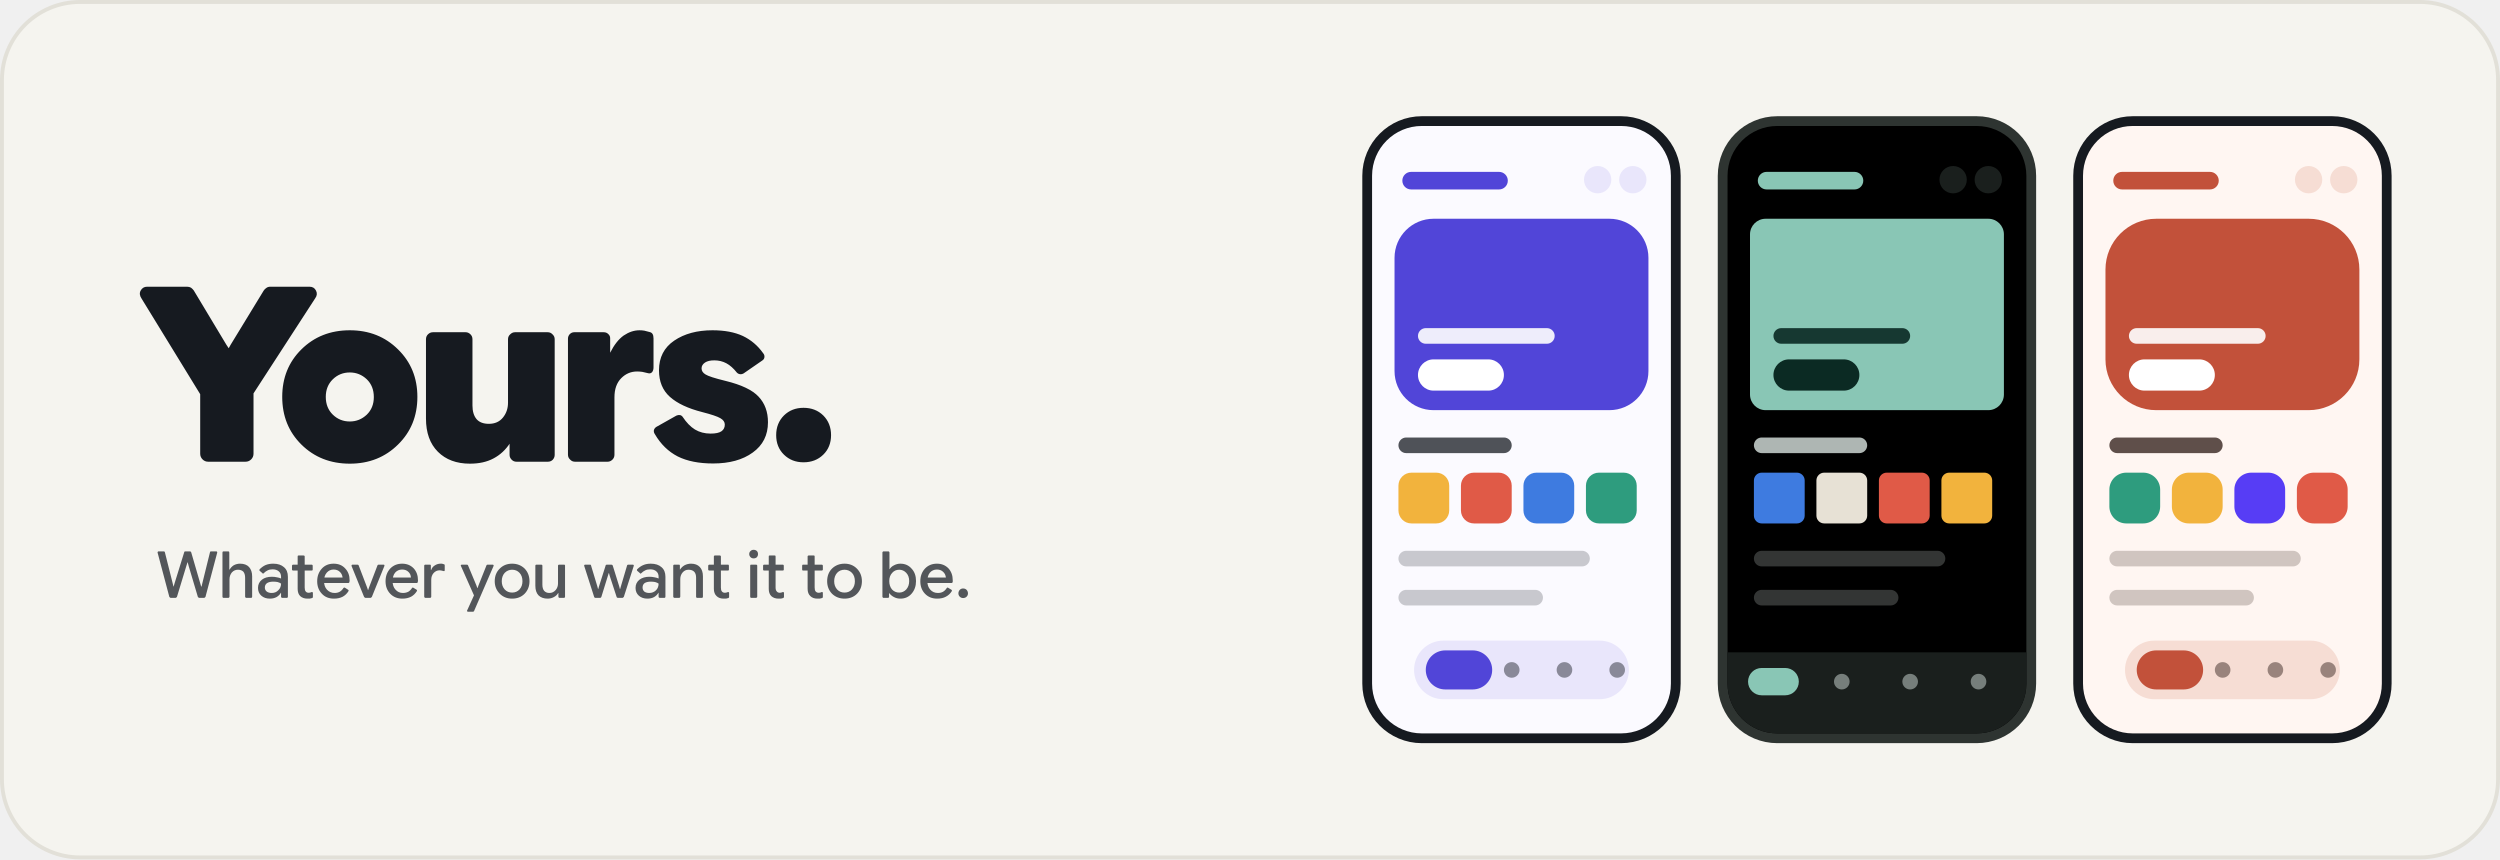
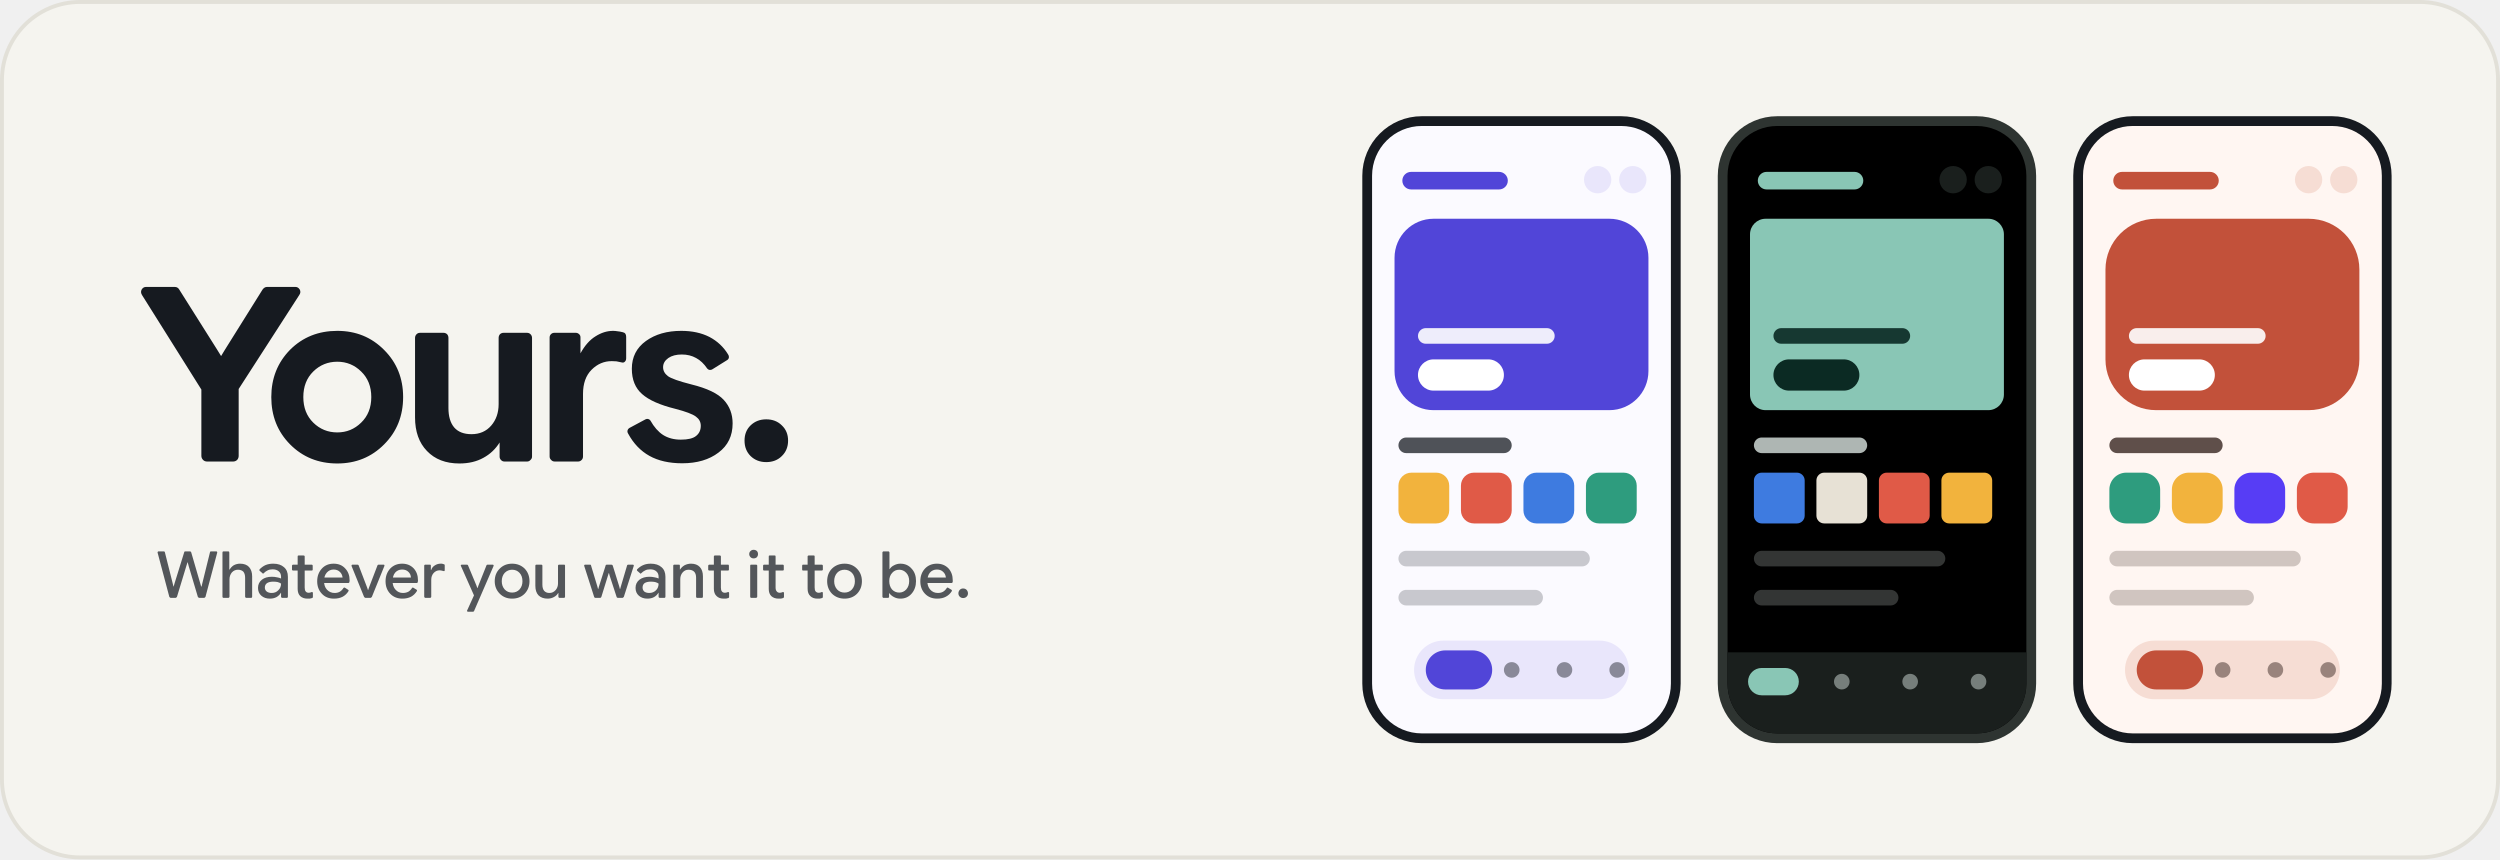
<svg xmlns="http://www.w3.org/2000/svg" width="1280" height="440" viewBox="0 0 1280 440" role="img" aria-label="Yours. Whatever you want it to be.">
  <style>
.p1,.p2,.p3{animation:float 7.5s ease-in-out infinite}
.p2{animation-delay:-2.5s}.p3{animation-delay:-5s}
@keyframes float{0%,100%{transform:translateY(0)}50%{transform:translateY(-10px)}}
@media (prefers-reduced-motion: reduce){*{animation:none!important}}</style>
  <rect x="1" y="1" width="1278" height="438" rx="40" fill="#F5F4EF" stroke="#E2E0D8" stroke-width="2" />
-   <path fill="#161A20" d="M103.1 202.8 72.5 152.9Q71 150.7 72 148.8Q73.1 146.8 75.3 146.8H95.8Q96.9 146.8 97.8 147.3Q98.6 147.9 99.2 148.7L115.9 176.5L117.1 178.3L118.1 176.5L135 148.8Q135.5 148 136.4 147.4Q137.2 146.8 138.4 146.8H158.5Q160.8 146.8 161.8 148.8Q162.8 150.8 161.4 152.7L128.9 202.8ZM106.6 236.4Q104.9 236.4 103.7 235.2Q102.5 234 102.5 232.3V192.9H129.8V232.3Q129.8 234 128.6 235.2Q127.4 236.4 125.7 236.4ZM179.1 237.4Q164.2 237.4 154.3 227.6Q144.5 217.9 144.5 203.2Q144.5 188.6 154.3 178.9Q164.2 169.1 179.1 169.1Q193.9 169.1 203.8 178.9Q213.7 188.6 213.7 203.2Q213.7 217.9 203.8 227.6Q193.9 237.4 179.1 237.4ZM179.1 215.8Q184.1 215.8 187.8 212.3Q191.4 208.8 191.4 203.3Q191.4 197.7 187.8 194.2Q184.1 190.7 179.1 190.7Q174 190.7 170.4 194.2Q166.8 197.7 166.8 203.2Q166.8 208.8 170.4 212.3Q174 215.8 179.1 215.8ZM240.6 237.4Q230.3 237.4 224.2 231.3Q218.1 225.2 218.1 214.3V173.7Q218.1 172.2 219.1 171.2Q220.2 170.1 221.7 170.1H238.4Q239.8 170.1 240.9 171.2Q241.9 172.2 241.9 173.7V207.6Q241.9 212.1 244 214.6Q246.1 217 250.3 217Q254.9 217 257.5 213.8Q260.1 210.6 260.1 206.2V173.7Q260.1 172.2 261.2 171.2Q262.3 170.1 263.7 170.1H280.4Q281.9 170.1 282.9 171.2Q284 172.2 284 173.7V232.9Q284 234.3 283 235.4Q282 236.4 280.5 236.4H264.4Q263 236.4 262 235.4Q260.9 234.3 260.9 232.9V218.1L270 226.9H261.1Q257.8 232 252.7 234.7Q247.7 237.4 240.6 237.4ZM294.4 236.4Q292.9 236.4 291.9 235.3Q290.8 234.3 290.8 232.8V173.4Q290.8 172.1 291.7 171.1Q292.7 170.1 294 170.1H309.1Q310.5 170.1 311.4 171Q312.4 171.9 312.4 173.1V182.6L310.5 180.6H312.4Q315.4 174.6 319.3 171.8Q323.3 169.1 327.4 169.1Q328.7 169.1 329.9 169.3Q331.1 169.6 332.6 170Q333.6 170.2 334.1 171Q334.6 171.8 334.6 173.3V188.1Q334.6 189.6 333.9 190.5Q333.1 191.4 331.9 191.1Q330.3 190.7 328.9 190.4Q327.5 190.2 326.2 190.2Q321.5 190.2 318.1 193.6Q314.6 197.1 314.6 203.4V232.8Q314.6 234.3 313.6 235.3Q312.5 236.4 311.1 236.4ZM365.1 237.3Q354.2 237.3 347 233.7Q339.8 230 335.3 222.3Q334.6 221.3 334.8 220.2Q335.1 219.2 336 218.6L346.3 212.8Q347.2 212.4 348.1 212.5Q349 212.7 349.5 213.4Q352.4 217.8 355.8 219.9Q359.3 222 363.8 222Q367.7 222 369.4 220.8Q371.1 219.6 371.1 217.4Q371.1 215.4 368.8 214.1Q366.6 212.8 359.6 211Q348.6 208.2 343 203.2Q337.4 198.2 337.4 189.6Q337.4 179.7 345.2 174.4Q353 169.1 364.8 169.1Q374 169.1 380.3 172Q386.6 175 390.7 180.8Q391.5 181.7 391.4 182.8Q391.3 183.9 390.4 184.5L380.7 191.2Q379.9 191.7 379 191.6Q378 191.5 377.3 190.8Q374.7 187.5 371.9 186Q369.1 184.5 365.7 184.5Q362.7 184.5 361 185.6Q359.2 186.8 359.2 188.6Q359.2 190.5 361.2 191.7Q363.2 193 371.4 195Q383.7 198 388.4 203.1Q393.2 208.2 393.2 216.2Q393.2 226.1 385.4 231.7Q377.7 237.3 365.1 237.3ZM411.4 236.7Q405.4 236.7 401.4 232.8Q397.4 228.9 397.4 222.8Q397.4 216.7 401.4 212.7Q405.4 208.8 411.4 208.8Q417.5 208.8 421.5 212.7Q425.5 216.7 425.5 222.8Q425.5 228.9 421.5 232.8Q417.5 236.7 411.4 236.7Z" />
+   <path fill="#161A20" d="M103.7 200.4 72.8 151.2Q71.8 149.7 72.5 148.3Q73.3 146.9 74.8 146.9H89.4Q90.3 146.9 90.9 147.3Q91.5 147.7 91.8 148.3L111.1 178.9L113.2 182.3L115.2 179L134.4 148.3Q134.8 147.7 135.4 147.3Q136 146.9 136.8 146.9H151.2Q152.7 146.9 153.5 148.3Q154.2 149.7 153.2 151.1L121.4 200.4ZM106 236.3Q104.8 236.3 104 235.5Q103.1 234.6 103.1 233.4V192.5H122.2V233.4Q122.2 234.6 121.4 235.5Q120.5 236.3 119.4 236.3ZM172.7 237.3Q158.2 237.3 148.5 227.5Q138.9 217.8 138.9 203.3Q138.9 188.9 148.5 179.1Q158.2 169.4 172.7 169.4Q187 169.4 196.7 179.2Q206.4 188.9 206.4 203.3Q206.4 217.8 196.7 227.5Q187 237.3 172.7 237.3ZM172.7 221.4Q179.8 221.4 184.9 216.4Q190.1 211.4 190.1 203.3Q190.1 195.2 184.9 190.2Q179.8 185.2 172.7 185.2Q165.5 185.2 160.4 190.2Q155.3 195.2 155.3 203.3Q155.3 211.4 160.4 216.4Q165.5 221.4 172.7 221.4ZM235.2 237.3Q224.7 237.3 218.6 230.9Q212.5 224.6 212.5 213.7V173Q212.5 171.9 213.3 171.1Q214 170.4 215.1 170.4H227.1Q228.1 170.4 228.9 171.1Q229.6 171.9 229.6 173V208.9Q229.6 215.3 232.5 218.8Q235.5 222.3 241.4 222.3Q247.7 222.3 251.5 217.9Q255.3 213.5 255.3 206.9V173Q255.3 171.9 256 171.1Q256.8 170.4 257.8 170.4H269.8Q270.9 170.4 271.6 171.1Q272.4 171.9 272.4 173V233.8Q272.4 234.8 271.6 235.5Q270.9 236.3 269.9 236.3H258.3Q257.2 236.3 256.5 235.5Q255.8 234.8 255.8 233.8V219.6L262.6 226.4H255.9Q252.7 231.6 247.5 234.4Q242.3 237.3 235.2 237.3ZM284 236.3Q282.9 236.3 282.2 235.5Q281.4 234.8 281.4 233.7V172.8Q281.4 171.8 282.1 171.1Q282.8 170.4 283.8 170.4H294.8Q295.8 170.4 296.5 171.1Q297.2 171.7 297.2 172.7V182.2L296.1 180.9H297.2Q300.5 174.9 304.9 172.2Q309.3 169.4 313.9 169.4Q315 169.4 316.1 169.6Q317.3 169.7 318.9 170.1Q319.8 170.3 320.2 170.9Q320.6 171.5 320.6 172.5V183.4Q320.6 184.5 320 185.1Q319.4 185.8 318.5 185.6Q316.9 185.2 315.6 185Q314.3 184.9 313.2 184.9Q307.3 184.9 302.9 189.3Q298.5 193.7 298.5 201.7V233.7Q298.5 234.8 297.8 235.5Q297 236.3 296 236.3ZM349.3 237.2Q339.3 237.2 332.5 233.4Q325.7 229.6 321.6 222Q321.1 221.2 321.3 220.4Q321.5 219.6 322.3 219.1L330.5 214.7Q331.1 214.4 331.8 214.5Q332.6 214.7 333 215.3Q335.8 220.3 339.5 222.7Q343.3 225.1 348.6 225.1Q354.1 225.1 356.4 223.2Q358.8 221.3 358.8 218Q358.8 215.1 356.3 213.3Q353.8 211.4 345.7 209.3Q334 206.4 328.8 201.8Q323.5 197.2 323.5 188.8Q323.5 179.8 330.7 174.6Q337.9 169.4 348.8 169.4Q357.1 169.4 363.2 172.5Q369.3 175.7 372.8 181.5Q373.3 182.2 373.2 183Q373.1 183.8 372.4 184.3L364.7 189.1Q364.1 189.5 363.3 189.4Q362.6 189.3 362.1 188.7Q359.6 185 356.4 183.3Q353.2 181.5 349.1 181.5Q344.8 181.5 342.2 183.3Q339.5 185.2 339.5 188Q339.5 190.7 342 192.6Q344.5 194.4 353.9 196.8Q366.1 199.8 370.6 204.8Q375.1 209.7 375.1 216.8Q375.1 226.3 367.9 231.7Q360.7 237.2 349.3 237.2ZM392.3 236.6Q387.5 236.6 384.3 233.5Q381.2 230.4 381.2 225.6Q381.2 220.8 384.3 217.8Q387.5 214.7 392.3 214.7Q397.2 214.7 400.3 217.8Q403.5 220.8 403.5 225.6Q403.5 230.4 400.3 233.5Q397.2 236.6 392.3 236.6Z" />
  <path fill="#161A20" fill-opacity="0.72" d="M87.4 306.1Q87.2 306.1 87 305.9Q86.8 305.8 86.7 305.6L80.7 283Q80.6 282.7 80.8 282.5Q80.9 282.3 81.2 282.3H83.9Q84.1 282.3 84.2 282.4Q84.4 282.6 84.4 282.7L88.4 298.6L88.8 300.3H88.9L89.4 298.6L94.3 282.8Q94.3 282.6 94.5 282.4Q94.7 282.3 94.9 282.3H97.3Q97.5 282.3 97.6 282.4Q97.8 282.6 97.9 282.8L102.5 298.6L103 300.3H103.2L103.6 298.6L107.5 282.8Q107.5 282.6 107.7 282.4Q107.8 282.3 108 282.3H110.7Q111 282.3 111.1 282.5Q111.3 282.7 111.2 283L105.2 305.6Q105.1 305.8 104.9 305.9Q104.7 306.1 104.5 306.1H102Q101.7 306.1 101.6 305.9Q101.4 305.8 101.3 305.6L96.6 289.8L96.1 287.9H96L95.4 289.8L90.6 305.6Q90.5 305.8 90.3 305.9Q90.1 306.1 89.9 306.1ZM114.4 306.1Q114.2 306.1 114 305.9Q113.9 305.7 113.9 305.5V282.9Q113.9 282.6 114 282.5Q114.2 282.3 114.4 282.3H116.9Q117.1 282.3 117.3 282.5Q117.4 282.6 117.4 282.9V291.6H117.6Q118.3 290.3 119.7 289.4Q121.2 288.6 122.9 288.6Q125.9 288.6 127.5 290.3Q129.1 292.1 129.1 295.1V305.5Q129.1 305.7 129 305.9Q128.8 306.1 128.6 306.1H126.1Q125.8 306.1 125.7 305.9Q125.5 305.7 125.5 305.5V295.8Q125.5 293.8 124.6 292.7Q123.6 291.7 121.8 291.7Q120 291.7 118.7 293.1Q117.5 294.6 117.5 296.6V305.5Q117.5 305.7 117.3 305.9Q117.2 306.1 116.9 306.1ZM138.2 306.5Q135.5 306.5 133.8 305Q132.1 303.5 132.1 301Q132.1 298.4 134.1 296.8Q136 295.3 139.2 295.3Q140.6 295.3 141.9 295.6Q143.1 295.8 143.9 296.2V295.3Q143.9 293.5 142.7 292.5Q141.5 291.5 139.6 291.5Q138.1 291.5 137.1 292Q136 292.5 135 293.5Q134.9 293.7 134.7 293.7Q134.5 293.7 134.4 293.5L132.9 292.2Q132.8 292 132.8 291.9Q132.8 291.7 132.9 291.5Q134.4 290 136 289.3Q137.7 288.6 139.9 288.6Q143.4 288.6 145.4 290.4Q147.4 292.1 147.4 295.3V305.5Q147.4 305.7 147.3 305.9Q147.1 306.1 146.9 306.1H144.4Q144.2 306.1 144.1 305.9Q143.9 305.8 143.9 305.6V302.1L144.9 303.5H143.8Q143.1 304.8 141.6 305.7Q140.1 306.5 138.2 306.5ZM139.1 303.6Q141.2 303.6 142.5 302.2Q143.9 300.9 143.9 298.8V298.8Q143.2 298.3 142.1 298Q141.1 297.8 139.9 297.8Q138 297.8 136.8 298.5Q135.6 299.3 135.6 300.8Q135.6 302.1 136.6 302.9Q137.6 303.6 139.1 303.6ZM157.4 306.5Q155.1 306.5 153.7 305.2Q152.4 303.9 152.4 301.5V284.9Q152.4 284.7 152.5 284.5Q152.7 284.4 152.9 284.4H155.4Q155.6 284.4 155.8 284.5Q156 284.7 156 284.9V300.8Q156 302.2 156.5 302.8Q157 303.5 158.1 303.5Q158.4 303.5 158.8 303.4Q159.2 303.3 159.7 303.1Q159.9 303.1 160 303.2Q160.2 303.3 160.2 303.6V305.7Q160.2 305.9 160.1 306Q160 306.1 159.8 306.2Q159.1 306.4 158.6 306.5Q158 306.5 157.4 306.5ZM150 292.1Q149.8 292.1 149.7 292Q149.5 291.9 149.5 291.7V289.6Q149.5 289.4 149.7 289.3Q149.8 289.1 150 289.1H159.7Q159.8 289.1 160 289.3Q160.1 289.4 160.1 289.6V291.7Q160.1 291.9 160 292Q159.8 292.1 159.7 292.1ZM171 306.5Q167.1 306.5 164.8 304Q162.4 301.5 162.4 297.6Q162.4 293.7 164.8 291.1Q167.1 288.6 170.8 288.6Q174.5 288.6 176.7 291Q179 293.4 179 297.1Q179 297.3 179 297.5Q179 297.6 178.9 297.9Q178.9 298.1 178.8 298.3Q178.6 298.5 178.3 298.5L164.3 298.5V295.7H175.4Q175.2 293.9 174 292.8Q172.8 291.6 170.8 291.6Q168.7 291.6 167.3 293.2Q165.9 294.8 165.9 297.5Q165.9 300.3 167.4 301.9Q169 303.6 171.3 303.6Q172.8 303.6 173.9 303Q175 302.4 175.9 301Q176.1 300.9 176.3 300.8Q176.4 300.8 176.6 300.9L178.3 302Q178.5 302.1 178.5 302.3Q178.5 302.5 178.4 302.7Q177.3 304.5 175.5 305.5Q173.6 306.5 171 306.5ZM187.1 306.1Q186.9 306.1 186.7 305.9Q186.5 305.8 186.4 305.6L180 289.8Q179.9 289.5 180.1 289.3Q180.2 289.1 180.5 289.1H183.1Q183.3 289.1 183.4 289.2Q183.6 289.3 183.6 289.4L188 300.9L188.4 302.1H188.5L188.9 300.9L193.3 289.4Q193.4 289.3 193.5 289.2Q193.6 289.1 193.8 289.1H196.4Q196.7 289.1 196.8 289.3Q196.9 289.5 196.8 289.8L190.4 305.6Q190.3 305.8 190.1 305.9Q189.9 306.1 189.7 306.1ZM206 306.5Q202.2 306.5 199.8 304Q197.4 301.5 197.4 297.6Q197.4 293.7 199.8 291.1Q202.2 288.6 205.9 288.6Q209.5 288.6 211.8 291Q214 293.4 214 297.1Q214 297.3 214 297.5Q214 297.6 213.9 297.9Q213.9 298.1 213.8 298.3Q213.6 298.5 213.4 298.5L199.3 298.5V295.7H210.4Q210.3 293.9 209.1 292.8Q207.9 291.6 205.9 291.6Q203.7 291.6 202.3 293.2Q201 294.8 201 297.5Q201 300.3 202.5 301.9Q204 303.6 206.3 303.6Q207.8 303.6 209 303Q210.1 302.4 211 301Q211.1 300.9 211.3 300.8Q211.5 300.8 211.6 300.9L213.4 302Q213.5 302.1 213.5 302.3Q213.6 302.5 213.4 302.7Q212.3 304.5 210.5 305.5Q208.6 306.5 206 306.5ZM217.8 306.1Q217.5 306.1 217.4 305.9Q217.2 305.7 217.2 305.5V289.6Q217.2 289.4 217.4 289.2Q217.5 289.1 217.7 289.1H220.1Q220.3 289.1 220.5 289.2Q220.6 289.4 220.6 289.6V292.2L220.2 291.8H220.8Q221.2 290.4 222.6 289.5Q224 288.6 225.5 288.6Q225.9 288.6 226.3 288.6Q226.8 288.7 227.3 288.9Q227.5 288.9 227.6 289.1Q227.7 289.2 227.7 289.4V292Q227.7 292.2 227.6 292.3Q227.4 292.5 227.2 292.4Q226.4 292.2 225.9 292.1Q225.4 292 225.1 292Q223.3 292 222 293.4Q220.8 294.8 220.8 296.8V305.5Q220.8 305.7 220.6 305.9Q220.5 306.1 220.3 306.1ZM239.6 313.2Q239.3 313.2 239.2 313Q239 312.8 239.2 312.5L243.1 303.9L243.2 306L236 289.8Q235.8 289.5 236 289.3Q236.2 289.1 236.4 289.1H239.1Q239.2 289.1 239.4 289.2Q239.5 289.3 239.6 289.4L243.9 299.7L244.4 301.1H244.5L245 299.7L249.1 289.4Q249.2 289.3 249.3 289.2Q249.5 289.1 249.6 289.1H252.2Q252.5 289.1 252.7 289.3Q252.8 289.5 252.7 289.8L242.7 312.9Q242.6 313 242.5 313.1Q242.4 313.2 242.2 313.2ZM262.2 306.5Q258.4 306.5 255.9 304Q253.3 301.4 253.3 297.6Q253.3 293.6 255.9 291.1Q258.4 288.6 262.2 288.6Q266 288.6 268.6 291.1Q271.1 293.7 271.1 297.6Q271.1 301.4 268.6 304Q266.1 306.5 262.2 306.5ZM262.2 303.4Q264.5 303.4 266 301.8Q267.5 300.1 267.5 297.6Q267.5 294.9 266 293.3Q264.5 291.7 262.2 291.7Q260 291.7 258.4 293.3Q256.9 295 256.9 297.6Q256.9 300.1 258.4 301.8Q259.9 303.4 262.2 303.4ZM280.4 306.5Q277.4 306.5 275.7 304.8Q274.1 303.1 274.1 299.9V289.6Q274.1 289.4 274.3 289.2Q274.4 289.1 274.6 289.1H277.1Q277.4 289.1 277.5 289.2Q277.7 289.4 277.7 289.6V299.3Q277.7 301.4 278.6 302.5Q279.6 303.6 281.3 303.6Q283.2 303.6 284.5 302.1Q285.7 300.7 285.7 298.7V289.6Q285.7 289.4 285.9 289.2Q286.1 289.1 286.3 289.1H288.8Q289 289.1 289.2 289.2Q289.3 289.4 289.3 289.6V305.5Q289.3 305.8 289.2 305.9Q289 306.1 288.8 306.1H286.4Q286.2 306.1 286.1 305.9Q285.9 305.8 285.9 305.6V302L287.6 303.6H285.8Q285.1 304.9 283.6 305.7Q282.1 306.5 280.4 306.5ZM304.8 306.1Q304.6 306.1 304.4 305.9Q304.2 305.8 304.2 305.6L299.1 289.7Q299 289.5 299.2 289.3Q299.3 289.1 299.6 289.1H302.1Q302.3 289.1 302.5 289.2Q302.6 289.3 302.6 289.5L305.8 300.1L306.2 301.6H306.3L306.7 300.2L310.1 289.5Q310.1 289.3 310.3 289.2Q310.5 289.1 310.7 289.1H313Q313.3 289.1 313.4 289.2Q313.6 289.3 313.7 289.5L317 300.1L317.4 301.6H317.5L317.9 300.2L321.1 289.4Q321.1 289.3 321.3 289.2Q321.4 289.1 321.6 289.1H324Q324.3 289.1 324.4 289.3Q324.6 289.5 324.5 289.7L319.4 305.6Q319.3 305.8 319.1 305.9Q318.9 306.1 318.7 306.1H316.3Q316.1 306.1 315.9 305.9Q315.7 305.8 315.7 305.6L312.1 294.6L311.8 293.4H311.7L311.3 294.6L307.9 305.6Q307.8 305.8 307.7 305.9Q307.5 306.1 307.3 306.1ZM331.5 306.5Q328.8 306.5 327.1 305Q325.4 303.5 325.4 301Q325.4 298.4 327.4 296.8Q329.4 295.3 332.5 295.3Q333.9 295.3 335.2 295.6Q336.4 295.8 337.2 296.2V295.3Q337.2 293.5 336 292.5Q334.9 291.5 332.9 291.5Q331.4 291.5 330.4 292Q329.3 292.5 328.3 293.5Q328.2 293.7 328 293.7Q327.8 293.7 327.7 293.5L326.2 292.2Q326.1 292 326.1 291.9Q326.1 291.7 326.2 291.5Q327.7 290 329.4 289.3Q331 288.6 333.2 288.6Q336.7 288.6 338.7 290.4Q340.7 292.1 340.7 295.3V305.5Q340.7 305.7 340.6 305.9Q340.4 306.1 340.2 306.1H337.8Q337.5 306.1 337.4 305.9Q337.2 305.8 337.2 305.6V302.1L338.2 303.5H337.1Q336.4 304.8 334.9 305.7Q333.4 306.5 331.5 306.5ZM332.4 303.6Q334.5 303.6 335.9 302.2Q337.2 300.9 337.2 298.8V298.8Q336.5 298.3 335.4 298Q334.4 297.8 333.2 297.8Q331.3 297.8 330.1 298.5Q329 299.3 329 300.8Q329 302.1 329.9 302.9Q330.9 303.6 332.4 303.6ZM344.7 305.5V289.6Q344.7 289.4 344.9 289.2Q345 289.1 345.2 289.1H347.6Q347.8 289.1 348 289.2Q348.1 289.4 348.1 289.6V292.1L347.7 291.6H348.2Q349 290.3 350.5 289.4Q352.1 288.6 353.8 288.6Q356.7 288.6 358.3 290.3Q359.9 292 359.9 295.1V305.5Q359.9 305.7 359.8 305.9Q359.6 306.1 359.4 306.1H356.9Q356.7 306.1 356.5 305.9Q356.4 305.7 356.4 305.5V295.8Q356.4 293.7 355.4 292.7Q354.4 291.7 352.5 291.7Q350.7 291.7 349.5 293.1Q348.3 294.5 348.3 296.5V305.5Q348.3 305.7 348.1 305.9Q348 306.1 347.8 306.1H345.3Q345 306.1 344.9 305.9Q344.7 305.7 344.7 305.5ZM370.5 306.5Q368.2 306.5 366.9 305.2Q365.5 303.9 365.5 301.5V284.9Q365.5 284.7 365.7 284.5Q365.8 284.4 366 284.4H368.5Q368.8 284.4 368.9 284.5Q369.1 284.7 369.1 284.9V300.8Q369.1 302.2 369.6 302.8Q370.1 303.5 371.2 303.5Q371.5 303.5 371.9 303.4Q372.3 303.3 372.8 303.1Q373 303.1 373.1 303.2Q373.3 303.3 373.3 303.6V305.7Q373.3 305.9 373.2 306Q373.1 306.1 372.9 306.2Q372.3 306.4 371.7 306.5Q371.1 306.5 370.5 306.5ZM363.1 292.1Q362.9 292.1 362.8 292Q362.6 291.9 362.6 291.7V289.6Q362.6 289.4 362.8 289.3Q362.9 289.1 363.1 289.1H372.8Q373 289.1 373.1 289.3Q373.2 289.4 373.2 289.6V291.7Q373.2 291.9 373.1 292Q373 292.1 372.8 292.1ZM384.6 306.1Q384.4 306.1 384.2 305.9Q384.1 305.7 384.1 305.5V289.6Q384.1 289.4 384.2 289.2Q384.4 289.1 384.6 289.1H387.1Q387.3 289.1 387.5 289.2Q387.7 289.4 387.7 289.6V305.5Q387.7 305.7 387.5 305.9Q387.3 306.1 387.1 306.1ZM385.9 285.9Q384.9 285.9 384.3 285.3Q383.6 284.6 383.6 283.7Q383.6 282.7 384.3 282.1Q384.9 281.5 385.9 281.5Q386.8 281.5 387.5 282.1Q388.1 282.7 388.1 283.7Q388.1 284.6 387.5 285.3Q386.8 285.9 385.9 285.9ZM398.6 306.5Q396.3 306.5 394.9 305.2Q393.6 303.9 393.6 301.5V284.9Q393.6 284.7 393.7 284.5Q393.9 284.4 394.1 284.4H396.6Q396.8 284.4 397 284.5Q397.1 284.7 397.1 284.9V300.8Q397.1 302.2 397.7 302.8Q398.2 303.5 399.3 303.5Q399.6 303.5 400 303.4Q400.4 303.3 400.9 303.1Q401 303.1 401.2 303.2Q401.4 303.3 401.4 303.6V305.7Q401.4 305.9 401.2 306Q401.1 306.1 401 306.2Q400.3 306.4 399.8 306.5Q399.2 306.5 398.6 306.5ZM391.2 292.1Q391 292.1 390.8 292Q390.7 291.9 390.7 291.7V289.6Q390.7 289.4 390.8 289.3Q391 289.1 391.2 289.1H400.8Q401 289.1 401.2 289.3Q401.3 289.4 401.3 289.6V291.7Q401.3 291.9 401.2 292Q401 292.1 400.8 292.1ZM418.5 306.5Q416.2 306.5 414.9 305.2Q413.5 303.9 413.5 301.5V284.9Q413.5 284.7 413.7 284.5Q413.8 284.4 414.1 284.4H416.6Q416.8 284.4 417 284.5Q417.1 284.7 417.1 284.9V300.8Q417.1 302.2 417.6 302.8Q418.2 303.5 419.2 303.5Q419.6 303.5 420 303.4Q420.3 303.3 420.8 303.1Q421 303.1 421.2 303.2Q421.3 303.3 421.3 303.6V305.7Q421.3 305.9 421.2 306Q421.1 306.1 420.9 306.2Q420.3 306.4 419.7 306.5Q419.2 306.5 418.5 306.5ZM411.1 292.1Q410.9 292.1 410.8 292Q410.7 291.9 410.7 291.7V289.6Q410.7 289.4 410.8 289.3Q410.9 289.1 411.1 289.1H420.8Q421 289.1 421.1 289.3Q421.3 289.4 421.3 289.6V291.7Q421.3 291.9 421.1 292Q421 292.1 420.8 292.1ZM432.4 306.5Q428.6 306.5 426 304Q423.5 301.4 423.5 297.6Q423.5 293.6 426 291.1Q428.6 288.6 432.4 288.6Q436.2 288.6 438.7 291.1Q441.3 293.7 441.3 297.6Q441.3 301.4 438.8 304Q436.3 306.5 432.4 306.5ZM432.4 303.4Q434.7 303.4 436.2 301.8Q437.7 300.1 437.7 297.6Q437.7 294.9 436.2 293.3Q434.6 291.7 432.4 291.7Q430.1 291.7 428.6 293.3Q427.1 295 427.1 297.6Q427.1 300.1 428.6 301.8Q430.1 303.4 432.4 303.4ZM461 306.5Q459.2 306.5 457.7 305.7Q456.2 304.9 455.3 303.7H454.4L455.2 302.7V305.6Q455.2 305.8 455.1 305.9Q454.9 306.1 454.7 306.1H452.3Q452.1 306.1 452 305.9Q451.8 305.8 451.8 305.5V282.9Q451.8 282.6 452 282.5Q452.1 282.3 452.3 282.3H454.9Q455.1 282.3 455.2 282.5Q455.4 282.6 455.4 282.9V291.4H455.5Q456.3 290.1 457.8 289.4Q459.3 288.6 461 288.6Q464.5 288.6 466.7 291.1Q469 293.5 469 297.5Q469 301.4 466.7 304Q464.5 306.5 461 306.5ZM460.4 303.4Q462.5 303.4 464 301.8Q465.5 300.1 465.5 297.5Q465.5 294.9 464 293.3Q462.5 291.7 460.4 291.7Q458.2 291.7 456.8 293.3Q455.3 294.9 455.3 297.5Q455.3 300.1 456.7 301.8Q458.2 303.4 460.4 303.4ZM479.8 306.5Q476 306.5 473.6 304Q471.2 301.5 471.2 297.6Q471.2 293.7 473.6 291.1Q476 288.6 479.7 288.6Q483.3 288.6 485.6 291Q487.8 293.4 487.8 297.1Q487.8 297.3 487.8 297.5Q487.8 297.6 487.8 297.9Q487.8 298.1 487.6 298.3Q487.5 298.5 487.2 298.5L473.1 298.5V295.7H484.3Q484.1 293.9 482.9 292.8Q481.7 291.6 479.7 291.6Q477.5 291.6 476.1 293.2Q474.8 294.8 474.8 297.5Q474.8 300.3 476.3 301.9Q477.8 303.6 480.2 303.6Q481.7 303.6 482.8 303Q483.9 302.4 484.8 301Q484.9 300.9 485.1 300.8Q485.3 300.8 485.4 300.9L487.2 302Q487.3 302.1 487.4 302.3Q487.4 302.5 487.3 302.7Q486.2 304.5 484.3 305.5Q482.5 306.5 479.8 306.5ZM493.1 306.2Q492.1 306.2 491.4 305.5Q490.7 304.8 490.7 303.8Q490.7 302.8 491.4 302Q492.1 301.3 493.1 301.3Q494.2 301.3 494.9 302Q495.6 302.8 495.6 303.8Q495.6 304.8 494.9 305.5Q494.2 306.2 493.1 306.2Z" />
  <g class="p1">
    <rect x="700" y="62" width="158" height="316" rx="28" fill="#FBFAFF" stroke="#161A20" stroke-width="5" />
    <rect x="718" y="88" width="54" height="9" rx="4.5" fill="#5145D8" />
    <circle cx="818" cy="92" r="7" fill="#E9E6FB" />
    <circle cx="836" cy="92" r="7" fill="#E9E6FB" />
    <rect x="714" y="112" width="130" height="98" rx="20" fill="#5145D8" />
    <rect x="726" y="168" width="70" height="8" rx="4" fill="#FFFFFF" fill-opacity="0.9" />
    <rect x="726" y="184" width="44" height="16" rx="8" fill="#FFFFFF" />
    <rect x="716" y="224" width="58" height="8" rx="4" fill="#161A20" fill-opacity="0.75" />
    <rect x="716" y="242" width="26" height="26" rx="6.667" fill="#F2B33D" />
    <rect x="748" y="242" width="26" height="26" rx="6.667" fill="#E05A47" />
    <rect x="780" y="242" width="26" height="26" rx="6.667" fill="#3E7BE0" />
    <rect x="812" y="242" width="26" height="26" rx="6.667" fill="#2E9C7E" />
    <rect x="716" y="282" width="98" height="8" rx="4" fill="#161A20" fill-opacity="0.22" />
    <rect x="716" y="302" width="74" height="8" rx="4" fill="#161A20" fill-opacity="0.22" />
    <rect x="724" y="328" width="110" height="30" rx="15" fill="#E9E6FB" />
    <rect x="730" y="333" width="34" height="20" rx="10" fill="#5145D8" />
    <circle cx="774" cy="343" r="4" fill="#161A20" fill-opacity="0.45" />
    <circle cx="801" cy="343" r="4" fill="#161A20" fill-opacity="0.45" />
    <circle cx="828" cy="343" r="4" fill="#161A20" fill-opacity="0.45" />
  </g>
  <g class="p2">
    <rect x="882" y="62" width="158" height="316" rx="28" fill="#000000" stroke="#2E3431" stroke-width="5" />
    <rect x="900" y="88" width="54" height="9" rx="4.5" fill="#89C6B5" />
    <circle cx="1000" cy="92" r="7" fill="#1A1F1D" />
    <circle cx="1018" cy="92" r="7" fill="#1A1F1D" />
    <rect x="896" y="112" width="130" height="98" rx="8" fill="#89C6B5" />
    <rect x="908" y="168" width="70" height="8" rx="4" fill="#0B2A23" fill-opacity="0.9" />
    <rect x="908" y="184" width="44" height="16" rx="8" fill="#0B2A23" />
    <rect x="898" y="224" width="58" height="8" rx="4" fill="#E8F2EE" fill-opacity="0.75" />
    <rect x="898" y="242" width="26" height="26" rx="4" fill="#3E7BE0" />
    <rect x="930" y="242" width="26" height="26" rx="4" fill="#E7E1D5" />
    <rect x="962" y="242" width="26" height="26" rx="4" fill="#E05A47" />
    <rect x="994" y="242" width="26" height="26" rx="4" fill="#F2B33D" />
    <rect x="898" y="282" width="98" height="8" rx="4" fill="#E8F2EE" fill-opacity="0.22" />
    <rect x="898" y="302" width="74" height="8" rx="4" fill="#E8F2EE" fill-opacity="0.22" />
    <path d="M884.5 334 H1037.5 V350 A25.5 25.5 0 0 1 1012 375.5 H910 A25.5 25.5 0 0 1 884.5 350Z" fill="#1A1F1D" />
    <rect x="895" y="342" width="26" height="14" rx="7" fill="#89C6B5" />
    <circle cx="943" cy="349" r="4" fill="#E8F2EE" fill-opacity="0.45" />
    <circle cx="978" cy="349" r="4" fill="#E8F2EE" fill-opacity="0.45" />
    <circle cx="1013" cy="349" r="4" fill="#E8F2EE" fill-opacity="0.45" />
  </g>
  <g class="p3">
    <rect x="1064" y="62" width="158" height="316" rx="28" fill="#FFF6F2" stroke="#161A20" stroke-width="5" />
    <rect x="1082" y="88" width="54" height="9" rx="4.5" fill="#C2513A" />
    <circle cx="1182" cy="92" r="7" fill="#F6DDD4" />
    <circle cx="1200" cy="92" r="7" fill="#F6DDD4" />
    <rect x="1078" y="112" width="130" height="98" rx="26" fill="#C2513A" />
    <rect x="1090" y="168" width="70" height="8" rx="4" fill="#FFFFFF" fill-opacity="0.9" />
    <rect x="1090" y="184" width="44" height="16" rx="8" fill="#FFFFFF" />
    <rect x="1080" y="224" width="58" height="8" rx="4" fill="#2A1712" fill-opacity="0.75" />
    <rect x="1080" y="242" width="26" height="26" rx="8.667" fill="#2E9C7E" />
    <rect x="1112" y="242" width="26" height="26" rx="8.667" fill="#F2B33D" />
    <rect x="1144" y="242" width="26" height="26" rx="8.667" fill="#573DF5" />
    <rect x="1176" y="242" width="26" height="26" rx="8.667" fill="#E05A47" />
    <rect x="1080" y="282" width="98" height="8" rx="4" fill="#2A1712" fill-opacity="0.22" />
    <rect x="1080" y="302" width="74" height="8" rx="4" fill="#2A1712" fill-opacity="0.22" />
    <rect x="1088" y="328" width="110" height="30" rx="15" fill="#F6DDD4" />
    <rect x="1094" y="333" width="34" height="20" rx="10" fill="#C2513A" />
    <circle cx="1138" cy="343" r="4" fill="#2A1712" fill-opacity="0.45" />
    <circle cx="1165" cy="343" r="4" fill="#2A1712" fill-opacity="0.45" />
    <circle cx="1192" cy="343" r="4" fill="#2A1712" fill-opacity="0.45" />
  </g>
</svg>
